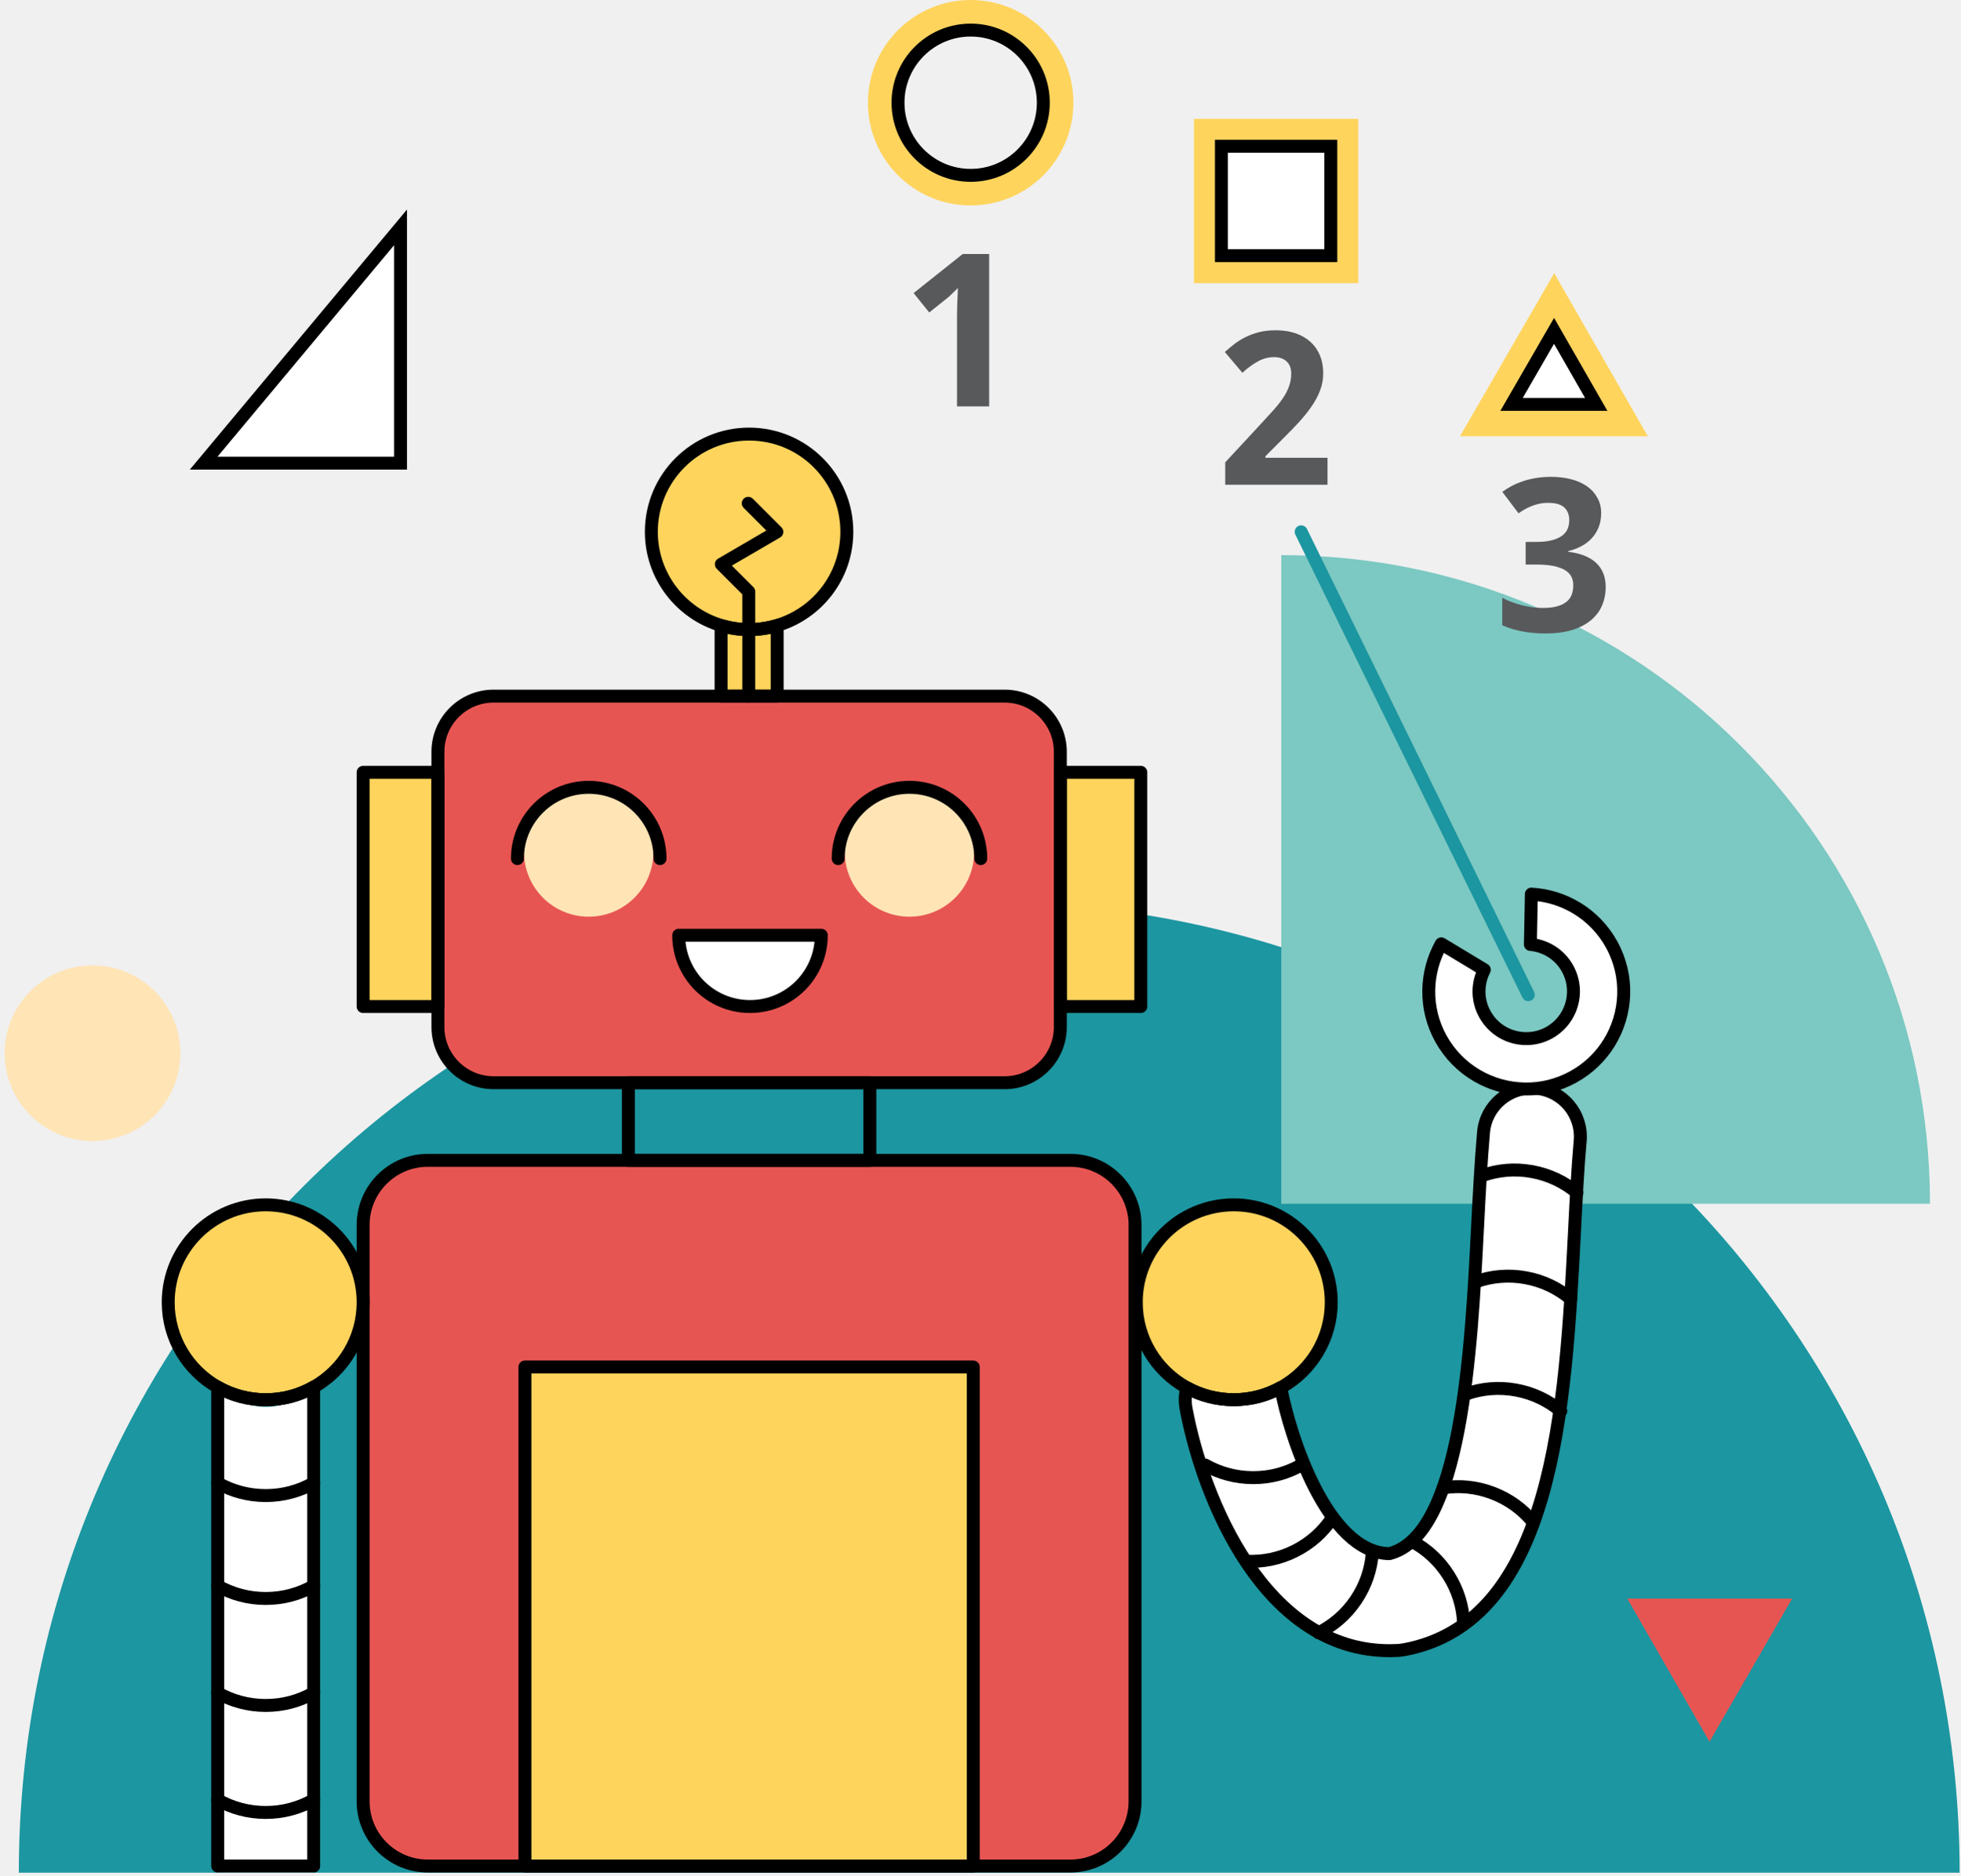
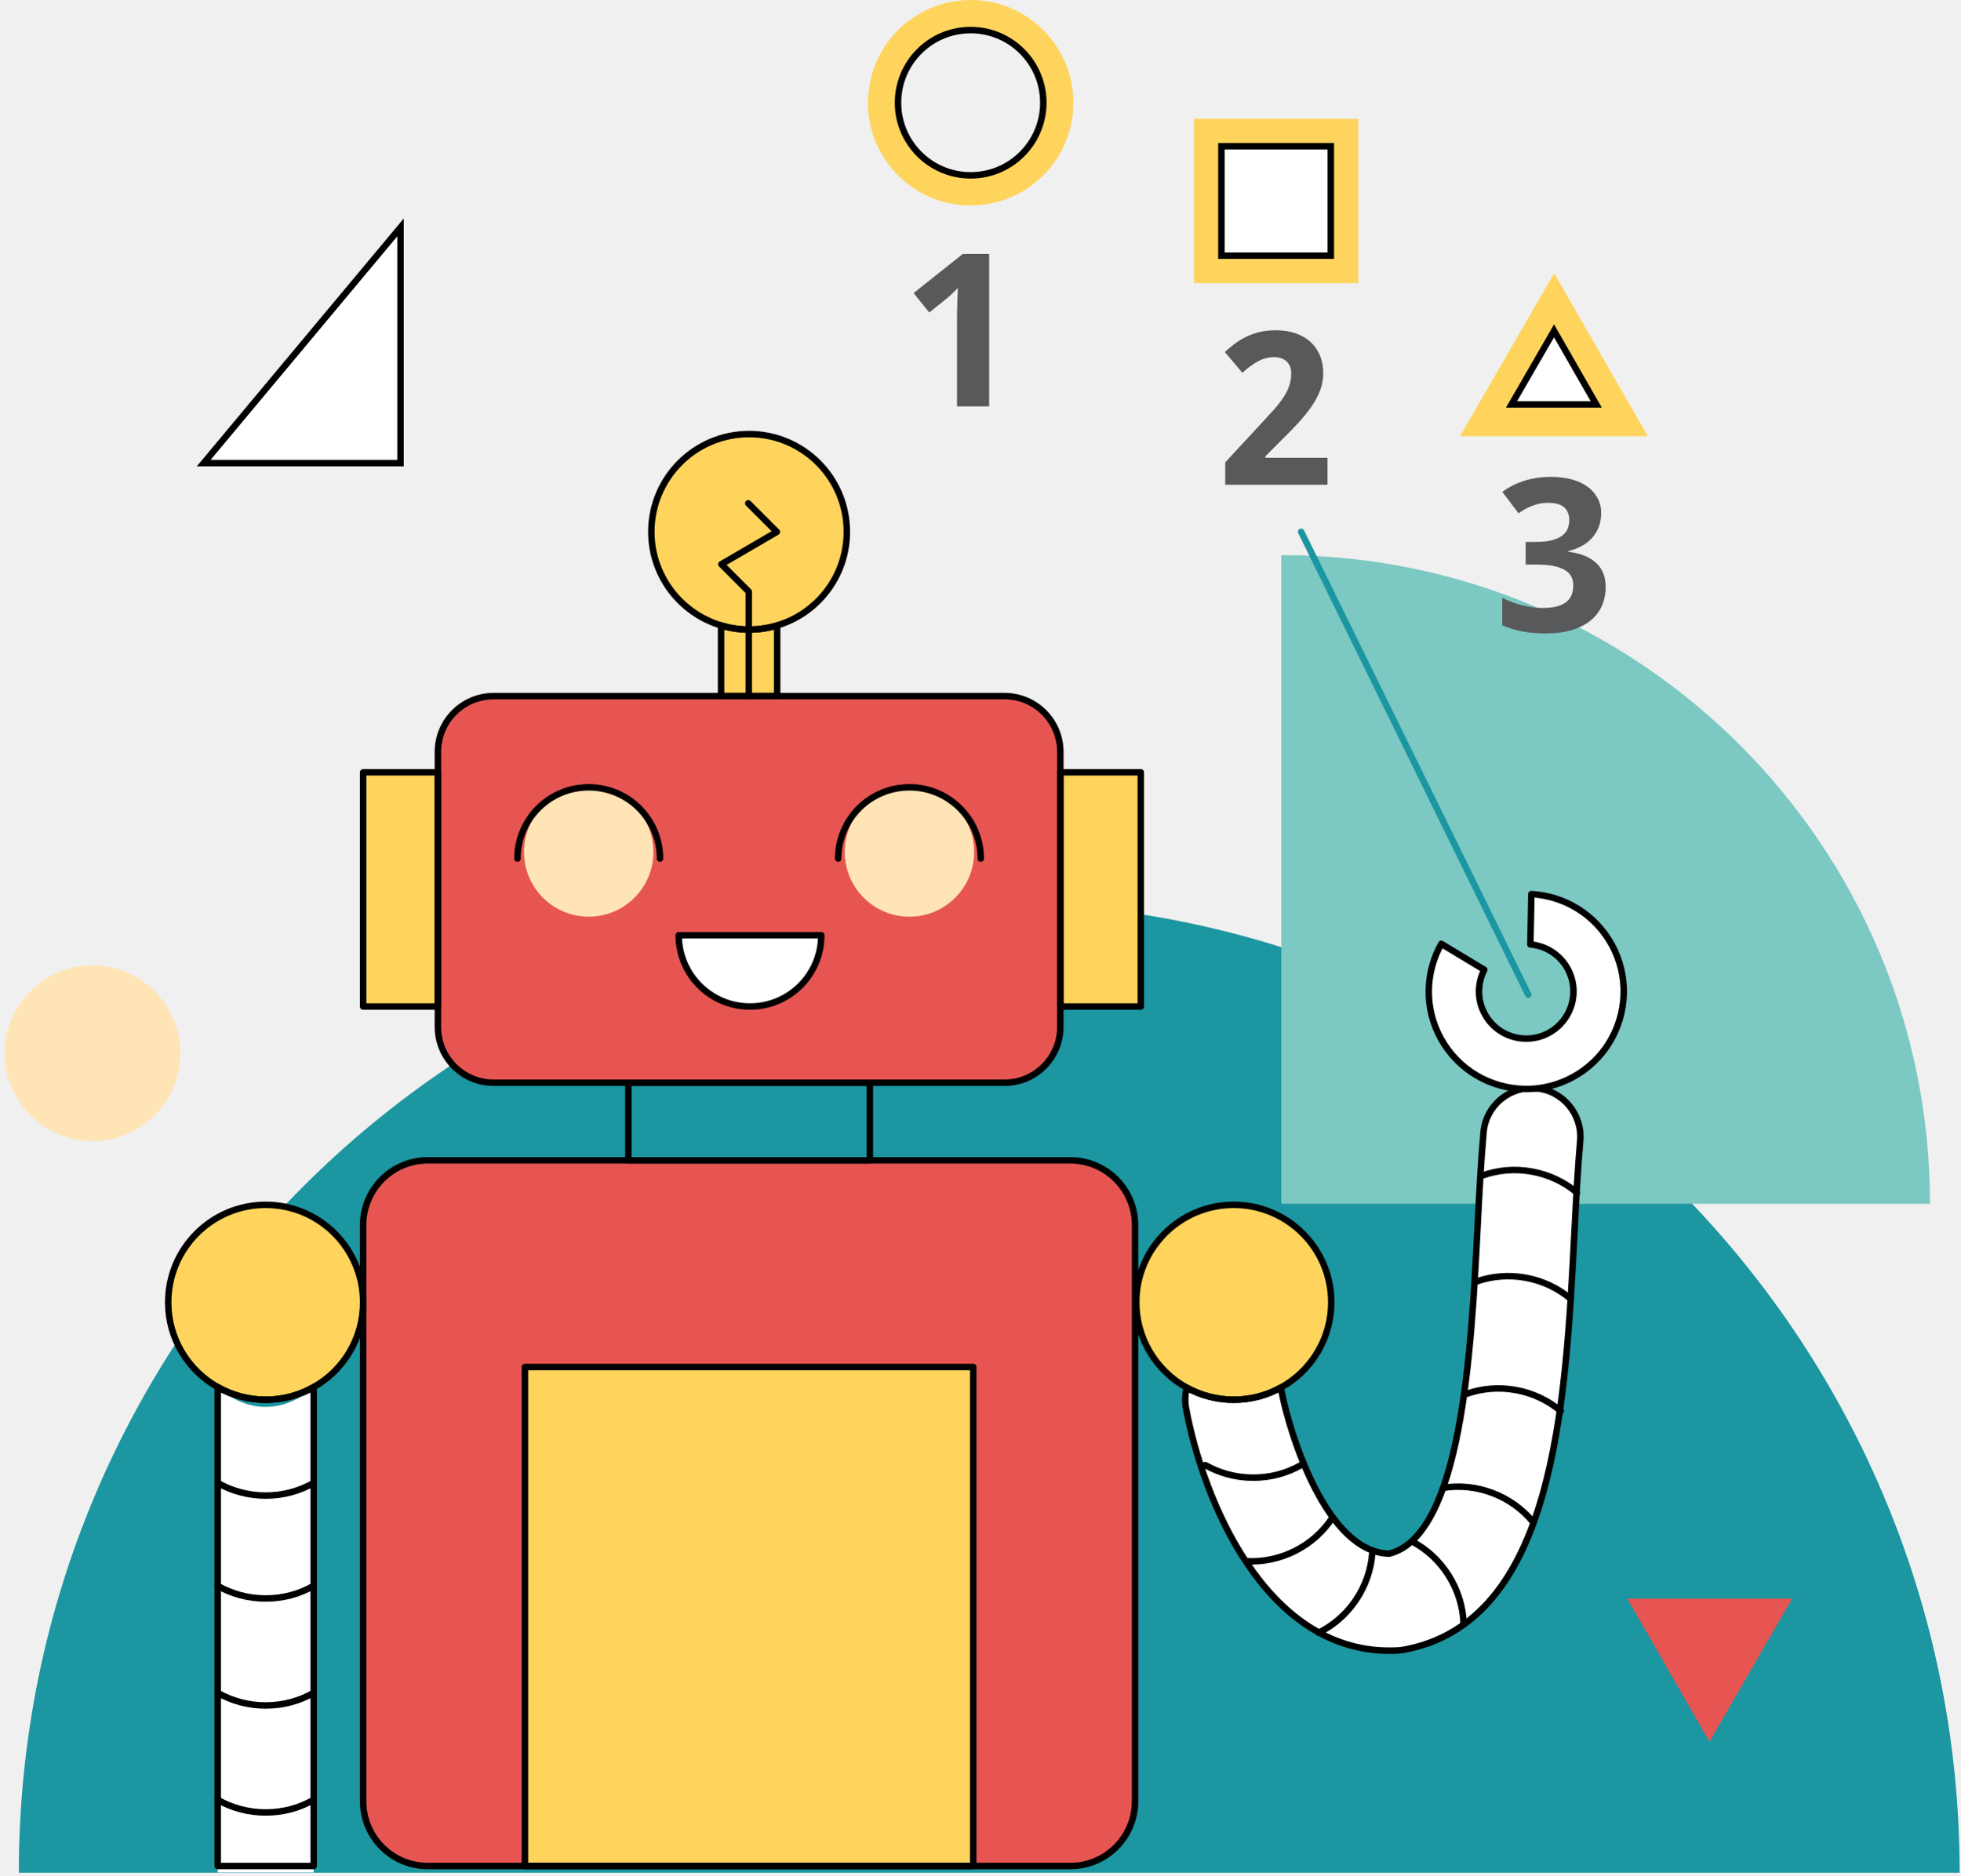
<svg xmlns="http://www.w3.org/2000/svg" width="303" height="290" viewBox="0 0 303 290" fill="none">
  <path d="M2.91 289.52C2.91 206.68 70.07 139.52 152.91 139.52C235.75 139.52 302.91 206.68 302.91 289.52" fill="#1C96A0" />
  <path d="M198.05 85.82V186.11H298.33C298.33 130.72 253.43 85.82 198.05 85.82Z" fill="#7CC8C2" />
-   <path d="M31.48 71.6L61.91 35.15V71.6H31.48Z" fill="white" stroke="black" stroke-width="2" stroke-miterlimit="10" />
+   <path d="M31.48 71.6L61.91 35.15V71.6H31.48Z" fill="white" stroke="black" strokeWidth="2" stroke-miterlimit="10" />
  <path d="M264.25 269.27L277.02 247.14H251.54L264.25 269.27Z" fill="#E75553" />
  <path d="M240.24 42.23L225.68 67.44H254.71L240.24 42.23Z" fill="#FED45D" />
  <path d="M120.13 96.7V107.62H111.46V96.7C112.84 97.11 114.28 97.34 115.79 97.34C117.3 97.34 118.76 97.11 120.13 96.7Z" fill="#FED45D" />
  <path d="M130.9 82.22C130.9 89.06 126.36 94.83 120.13 96.69C118.76 97.1 117.3 97.33 115.79 97.33C114.28 97.33 112.84 97.11 111.46 96.69C105.23 94.83 100.68 89.05 100.68 82.22C100.68 73.87 107.45 67.11 115.79 67.11C124.14 67.11 130.9 73.87 130.9 82.22Z" fill="#FED45D" />
  <path d="M163.9 116.23V158.78C163.9 163.53 160.04 167.39 155.29 167.39H76.3C71.54 167.39 67.69 163.53 67.69 158.78V116.23C67.69 111.48 71.54 107.62 76.3 107.62H155.29C160.04 107.62 163.9 111.47 163.9 116.23Z" fill="#E75553" />
  <path d="M48.48 214.45V289.48H33.65V214.45C35.84 216.4 38.37 217.51 41.06 217.51C43.75 217.51 46.29 216.4 48.48 214.45Z" fill="white" />
  <path d="M244.26 176.39C243.88 180.63 243.63 185.46 243.37 190.58C241.99 217.4 240.28 250.77 216.99 255.06C216.67 255.11 216.34 255.15 216.01 255.17C215.6 255.19 215.19 255.2 214.79 255.2C195.51 255.2 185.96 231.85 183.34 217.78C183.13 216.67 183.18 215.57 183.45 214.54C185.59 215.72 188.08 216.4 190.71 216.4C193.34 216.4 195.82 215.73 197.97 214.53C198.01 214.69 198.05 214.85 198.08 215.02C199.33 221.61 205.05 240.06 214.76 240.2C225.95 237.35 227.42 208.8 228.39 189.81C228.66 184.55 228.92 179.58 229.32 175.06C229.68 170.93 233.32 167.89 237.45 168.25C241.58 168.62 244.62 172.26 244.26 176.39Z" fill="white" />
  <path d="M165.45 288.49H66.13C60.61 288.49 56.13 284.01 56.13 278.49V189.39C56.13 183.87 60.61 179.39 66.13 179.39H165.45C170.97 179.39 175.45 183.87 175.45 189.39V278.49C175.45 284.01 170.97 288.49 165.45 288.49Z" fill="#E75553" />
  <path d="M150.44 211.34H81.14V288.49H150.44V211.34Z" fill="#FED45D" />
  <path d="M67.68 119.4H56.13V155.61H67.68V119.4Z" fill="#FED45D" />
  <path d="M176.34 119.4H163.9V155.61H176.34V119.4Z" fill="#FED45D" />
-   <path d="M163.9 116.23V158.78C163.9 163.53 160.04 167.39 155.29 167.39H76.3C71.54 167.39 67.69 163.53 67.69 158.78V116.23C67.69 111.48 71.54 107.62 76.3 107.62H155.29C160.04 107.62 163.9 111.47 163.9 116.23Z" stroke="black" stroke-width="2" stroke-miterlimit="10" stroke-linecap="round" stroke-linejoin="round" />
-   <path d="M165.45 288.49H66.13C60.61 288.49 56.13 284.01 56.13 278.49V189.39C56.13 183.87 60.61 179.39 66.13 179.39H165.45C170.97 179.39 175.45 183.87 175.45 189.39V278.49C175.45 284.01 170.97 288.49 165.45 288.49Z" stroke="black" stroke-width="2" stroke-miterlimit="10" stroke-linecap="round" stroke-linejoin="round" />
-   <path d="M134.46 167.39H97.13V179.39H134.46V167.39Z" stroke="black" stroke-width="2" stroke-miterlimit="10" stroke-linecap="round" stroke-linejoin="round" />
-   <path d="M120.13 96.7V107.62H111.46V96.7C112.84 97.11 114.28 97.34 115.79 97.34C117.3 97.34 118.76 97.11 120.13 96.7Z" stroke="black" stroke-width="2" stroke-miterlimit="10" stroke-linecap="round" stroke-linejoin="round" />
-   <path d="M150.44 211.34H81.14V288.49H150.44V211.34Z" stroke="black" stroke-width="2" stroke-miterlimit="10" stroke-linecap="round" stroke-linejoin="round" />
-   <path d="M130.9 82.22C130.9 89.06 126.36 94.83 120.13 96.69C118.76 97.1 117.3 97.33 115.79 97.33C114.28 97.33 112.84 97.11 111.46 96.69C105.23 94.83 100.68 89.05 100.68 82.22C100.68 73.87 107.45 67.11 115.79 67.11C124.14 67.11 130.9 73.87 130.9 82.22Z" stroke="black" stroke-width="2" stroke-miterlimit="10" stroke-linecap="round" stroke-linejoin="round" />
+   <path d="M163.9 116.23V158.78C163.9 163.53 160.04 167.39 155.29 167.39H76.3C71.54 167.39 67.69 163.53 67.69 158.78V116.23C67.69 111.48 71.54 107.62 76.3 107.62H155.29C160.04 107.62 163.9 111.47 163.9 116.23Z" stroke="black" strokeWidth="2" stroke-miterlimit="10" stroke-linecap="round" stroke-linejoin="round" />
+   <path d="M165.45 288.49H66.13C60.61 288.49 56.13 284.01 56.13 278.49V189.39C56.13 183.87 60.61 179.39 66.13 179.39H165.45C170.97 179.39 175.45 183.87 175.45 189.39V278.49C175.45 284.01 170.97 288.49 165.45 288.49Z" stroke="black" strokeWidth="2" stroke-miterlimit="10" stroke-linecap="round" stroke-linejoin="round" />
+   <path d="M134.46 167.39H97.13V179.39H134.46V167.39Z" stroke="black" strokeWidth="2" stroke-miterlimit="10" stroke-linecap="round" stroke-linejoin="round" />
+   <path d="M120.13 96.7V107.62H111.46V96.7C112.84 97.11 114.28 97.34 115.79 97.34C117.3 97.34 118.76 97.11 120.13 96.7Z" stroke="black" strokeWidth="2" stroke-miterlimit="10" stroke-linecap="round" stroke-linejoin="round" />
+   <path d="M150.44 211.34H81.14V288.49H150.44V211.34Z" stroke="black" strokeWidth="2" stroke-miterlimit="10" stroke-linecap="round" stroke-linejoin="round" />
+   <path d="M130.9 82.22C130.9 89.06 126.36 94.83 120.13 96.69C118.76 97.1 117.3 97.33 115.79 97.33C114.28 97.33 112.84 97.11 111.46 96.69C105.23 94.83 100.68 89.05 100.68 82.22C100.68 73.87 107.45 67.11 115.79 67.11C124.14 67.11 130.9 73.87 130.9 82.22Z" stroke="black" strokeWidth="2" stroke-miterlimit="10" stroke-linecap="round" stroke-linejoin="round" />
  <path d="M140.58 141.72C146.103 141.72 150.58 137.243 150.58 131.72C150.58 126.197 146.103 121.72 140.58 121.72C135.057 121.72 130.58 126.197 130.58 131.72C130.58 137.243 135.057 141.72 140.58 141.72Z" fill="#FFE4B6" />
  <path d="M91 141.72C96.523 141.72 101 137.243 101 131.72C101 126.197 96.523 121.72 91 121.72C85.477 121.72 81 126.197 81 131.72C81 137.243 85.477 141.72 91 141.72Z" fill="#FFE4B6" />
  <path d="M104.91 144.59C104.91 150.68 109.84 155.61 115.93 155.61C122.02 155.61 126.95 150.68 126.95 144.59H104.91Z" fill="white" />
-   <path d="M104.91 144.59C104.91 150.68 109.84 155.61 115.93 155.61C122.02 155.61 126.95 150.68 126.95 144.59H104.91Z" stroke="black" stroke-width="2" stroke-miterlimit="10" stroke-linecap="round" stroke-linejoin="round" />
-   <path d="M129.56 132.74C129.56 126.65 134.49 121.72 140.58 121.72C146.67 121.72 151.6 126.65 151.6 132.74" stroke="black" stroke-width="2" stroke-miterlimit="10" stroke-linecap="round" stroke-linejoin="round" />
-   <path d="M79.98 132.74C79.98 126.65 84.91 121.72 91 121.72C97.09 121.72 102.02 126.65 102.02 132.74" stroke="black" stroke-width="2" stroke-miterlimit="10" stroke-linecap="round" stroke-linejoin="round" />
+   <path d="M104.91 144.59C104.91 150.68 109.84 155.61 115.93 155.61C122.02 155.61 126.95 150.68 126.95 144.59H104.91Z" stroke="black" strokeWidth="2" stroke-miterlimit="10" stroke-linecap="round" stroke-linejoin="round" />
+   <path d="M129.56 132.74C129.56 126.65 134.49 121.72 140.58 121.72C146.67 121.72 151.6 126.65 151.6 132.74" stroke="black" strokeWidth="2" stroke-miterlimit="10" stroke-linecap="round" stroke-linejoin="round" />
+   <path d="M79.98 132.74C79.98 126.65 84.91 121.72 91 121.72C97.09 121.72 102.02 126.65 102.02 132.74" stroke="black" strokeWidth="2" stroke-miterlimit="10" stroke-linecap="round" stroke-linejoin="round" />
  <path d="M56.13 201.34C56.13 206.96 53.06 211.87 48.48 214.45C46.29 215.7 43.75 216.4 41.06 216.4C38.37 216.4 35.83 215.69 33.65 214.45C29.08 211.87 26 206.97 26 201.34C26 193.02 32.75 186.27 41.07 186.27C49.38 186.27 56.13 193.02 56.13 201.34Z" fill="#FED45D" />
-   <path d="M48.48 214.45V288.49H33.65V214.45C35.84 215.7 38.37 216.4 41.06 216.4C43.75 216.41 46.29 215.7 48.48 214.45Z" stroke="black" stroke-width="2" stroke-miterlimit="10" stroke-linecap="round" stroke-linejoin="round" />
-   <path d="M201.13 226.5C198.94 227.75 196.41 228.45 193.72 228.45C191.03 228.45 188.48 227.74 186.3 226.5" stroke="black" stroke-width="2" stroke-miterlimit="10" stroke-linecap="round" stroke-linejoin="round" />
-   <path d="M223.11 230.02C225.6 229.63 228.21 229.87 230.73 230.83C233.25 231.79 235.37 233.35 236.97 235.3" stroke="black" stroke-width="2" stroke-miterlimit="10" stroke-linecap="round" stroke-linejoin="round" />
-   <path d="M226.67 215.5C229.05 214.66 231.66 214.42 234.31 214.9C236.96 215.38 239.33 216.53 241.26 218.15" stroke="black" stroke-width="2" stroke-miterlimit="10" stroke-linecap="round" stroke-linejoin="round" />
-   <path d="M228.19 198.14C230.57 197.3 233.18 197.06 235.83 197.54C238.48 198.02 240.85 199.17 242.78 200.79" stroke="black" stroke-width="2" stroke-miterlimit="10" stroke-linecap="round" stroke-linejoin="round" />
-   <path d="M229.17 181.73C231.55 180.89 234.16 180.65 236.81 181.13C239.46 181.61 241.83 182.76 243.76 184.38" stroke="black" stroke-width="2" stroke-miterlimit="10" stroke-linecap="round" stroke-linejoin="round" />
-   <path d="M205.91 234.72C204.51 236.82 202.57 238.58 200.16 239.79C197.75 241 195.16 241.5 192.65 241.37" stroke="black" stroke-width="2" stroke-miterlimit="10" stroke-linecap="round" stroke-linejoin="round" />
-   <path d="M212.12 240.13C211.93 242.64 211.1 245.13 209.59 247.37C208.08 249.61 206.07 251.31 203.82 252.43" stroke="black" stroke-width="2" stroke-miterlimit="10" stroke-linecap="round" stroke-linejoin="round" />
-   <path d="M218.31 238.33C220.53 239.51 222.48 241.28 223.92 243.56C225.36 245.84 226.12 248.36 226.23 250.88" stroke="black" stroke-width="2" stroke-miterlimit="10" stroke-linecap="round" stroke-linejoin="round" />
-   <path d="M48.48 229.27C46.29 230.52 43.76 231.22 41.07 231.22C38.38 231.22 35.83 230.51 33.65 229.27" stroke="black" stroke-width="2" stroke-miterlimit="10" stroke-linecap="round" stroke-linejoin="round" />
-   <path d="M48.48 245.18C46.29 246.43 43.76 247.13 41.07 247.13C38.38 247.13 35.83 246.42 33.65 245.18" stroke="black" stroke-width="2" stroke-miterlimit="10" stroke-linecap="round" stroke-linejoin="round" />
-   <path d="M48.48 261.72C46.29 262.97 43.76 263.67 41.07 263.67C38.38 263.67 35.83 262.96 33.65 261.72" stroke="black" stroke-width="2" stroke-miterlimit="10" stroke-linecap="round" stroke-linejoin="round" />
-   <path d="M48.48 278.26C46.29 279.51 43.76 280.21 41.07 280.21C38.38 280.21 35.83 279.5 33.65 278.26" stroke="black" stroke-width="2" stroke-miterlimit="10" stroke-linecap="round" stroke-linejoin="round" />
+   <path d="M48.48 214.45V288.49H33.65V214.45C35.84 215.7 38.37 216.4 41.06 216.4C43.75 216.41 46.29 215.7 48.48 214.45Z" stroke="black" strokeWidth="2" stroke-miterlimit="10" stroke-linecap="round" stroke-linejoin="round" />
+   <path d="M201.13 226.5C198.94 227.75 196.41 228.45 193.72 228.45C191.03 228.45 188.48 227.74 186.3 226.5" stroke="black" strokeWidth="2" stroke-miterlimit="10" stroke-linecap="round" stroke-linejoin="round" />
+   <path d="M223.11 230.02C225.6 229.63 228.21 229.87 230.73 230.83C233.25 231.79 235.37 233.35 236.97 235.3" stroke="black" strokeWidth="2" stroke-miterlimit="10" stroke-linecap="round" stroke-linejoin="round" />
+   <path d="M226.67 215.5C229.05 214.66 231.66 214.42 234.31 214.9C236.96 215.38 239.33 216.53 241.26 218.15" stroke="black" strokeWidth="2" stroke-miterlimit="10" stroke-linecap="round" stroke-linejoin="round" />
+   <path d="M228.19 198.14C230.57 197.3 233.18 197.06 235.83 197.54C238.48 198.02 240.85 199.17 242.78 200.79" stroke="black" strokeWidth="2" stroke-miterlimit="10" stroke-linecap="round" stroke-linejoin="round" />
+   <path d="M229.17 181.73C231.55 180.89 234.16 180.65 236.81 181.13C239.46 181.61 241.83 182.76 243.76 184.38" stroke="black" strokeWidth="2" stroke-miterlimit="10" stroke-linecap="round" stroke-linejoin="round" />
+   <path d="M205.91 234.72C204.51 236.82 202.57 238.58 200.16 239.79C197.75 241 195.16 241.5 192.65 241.37" stroke="black" strokeWidth="2" stroke-miterlimit="10" stroke-linecap="round" stroke-linejoin="round" />
+   <path d="M212.12 240.13C211.93 242.64 211.1 245.13 209.59 247.37C208.08 249.61 206.07 251.31 203.82 252.43" stroke="black" strokeWidth="2" stroke-miterlimit="10" stroke-linecap="round" stroke-linejoin="round" />
+   <path d="M218.31 238.33C220.53 239.51 222.48 241.28 223.92 243.56C225.36 245.84 226.12 248.36 226.23 250.88" stroke="black" strokeWidth="2" stroke-miterlimit="10" stroke-linecap="round" stroke-linejoin="round" />
+   <path d="M48.48 229.27C46.29 230.52 43.76 231.22 41.07 231.22C38.38 231.22 35.83 230.51 33.65 229.27" stroke="black" strokeWidth="2" stroke-miterlimit="10" stroke-linecap="round" stroke-linejoin="round" />
+   <path d="M48.48 245.18C46.29 246.43 43.76 247.13 41.07 247.13C38.38 247.13 35.83 246.42 33.65 245.18" stroke="black" strokeWidth="2" stroke-miterlimit="10" stroke-linecap="round" stroke-linejoin="round" />
+   <path d="M48.48 261.72C46.29 262.97 43.76 263.67 41.07 263.67C38.38 263.67 35.83 262.96 33.65 261.72" stroke="black" strokeWidth="2" stroke-miterlimit="10" stroke-linecap="round" stroke-linejoin="round" />
+   <path d="M48.48 278.26C46.29 279.51 43.76 280.21 41.07 280.21C38.38 280.21 35.83 279.5 33.65 278.26" stroke="black" strokeWidth="2" stroke-miterlimit="10" stroke-linecap="round" stroke-linejoin="round" />
  <path d="M205.78 201.33C205.78 206.96 202.7 211.86 198.13 214.45C198.08 214.48 198.03 214.51 197.97 214.53C195.82 215.73 193.34 216.4 190.71 216.4C188.08 216.4 185.59 215.72 183.45 214.54C183.4 214.51 183.34 214.48 183.29 214.45C178.72 211.86 175.64 206.96 175.64 201.33C175.64 193.02 182.39 186.27 190.71 186.27C199.03 186.27 205.78 193.02 205.78 201.33Z" fill="#FED45D" />
-   <path d="M244.26 176.39C243.88 180.63 243.63 185.46 243.37 190.58C241.99 217.4 240.28 250.77 216.99 255.06C216.67 255.11 216.34 255.15 216.01 255.17C215.6 255.19 215.19 255.2 214.79 255.2C195.51 255.2 185.96 231.85 183.34 217.78C183.13 216.67 183.18 215.57 183.45 214.54C185.59 215.72 188.08 216.4 190.71 216.4C193.34 216.4 195.82 215.73 197.97 214.53C198.01 214.69 198.05 214.85 198.08 215.02C199.33 221.61 205.05 240.06 214.76 240.2C225.95 237.35 227.42 208.8 228.39 189.81C228.66 184.55 228.92 179.58 229.32 175.06C229.68 170.93 233.32 167.89 237.45 168.25C241.58 168.62 244.62 172.26 244.26 176.39Z" stroke="black" stroke-width="2" stroke-miterlimit="10" stroke-linecap="round" stroke-linejoin="round" />
-   <path d="M249.12 146.02C251.84 150.95 251.5 156.73 248.75 161.2C247.43 163.35 245.55 165.19 243.19 166.49C240.82 167.79 238.27 168.4 235.76 168.36C230.5 168.3 225.44 165.49 222.72 160.56C220.12 155.84 220.32 150.32 222.79 145.92L224.67 147.05L229.44 149.93C228.36 152.02 228.3 154.58 229.53 156.8C230.85 159.19 233.3 160.55 235.84 160.57C237.06 160.59 238.3 160.3 239.44 159.67C240.58 159.04 241.49 158.15 242.13 157.11C243.47 154.94 243.63 152.15 242.32 149.76C241.1 147.54 238.9 146.22 236.56 146.01L236.67 140.43L236.71 138.23C241.74 138.51 246.51 141.29 249.12 146.02Z" fill="white" stroke="black" stroke-width="2" stroke-miterlimit="10" stroke-linecap="round" stroke-linejoin="round" />
-   <path d="M56.13 201.34C56.13 206.96 53.06 211.87 48.48 214.45C46.29 215.7 43.75 216.4 41.06 216.4C38.37 216.4 35.83 215.69 33.65 214.45C29.08 211.87 26 206.97 26 201.34C26 193.02 32.75 186.27 41.07 186.27C49.38 186.27 56.13 193.02 56.13 201.34Z" stroke="black" stroke-width="2" stroke-miterlimit="10" stroke-linecap="round" stroke-linejoin="round" />
-   <path d="M205.78 201.33C205.78 206.96 202.7 211.86 198.13 214.45C198.08 214.48 198.03 214.51 197.97 214.53C195.82 215.73 193.34 216.4 190.71 216.4C188.08 216.4 185.59 215.72 183.45 214.54C183.4 214.51 183.34 214.48 183.29 214.45C178.72 211.86 175.64 206.96 175.64 201.33C175.64 193.02 182.39 186.27 190.71 186.27C199.03 186.27 205.78 193.02 205.78 201.33Z" stroke="black" stroke-width="2" stroke-miterlimit="10" stroke-linecap="round" stroke-linejoin="round" />
-   <path d="M67.68 119.4H56.13V155.61H67.68V119.4Z" stroke="black" stroke-width="2" stroke-miterlimit="10" stroke-linecap="round" stroke-linejoin="round" />
-   <path d="M176.34 119.4H163.9V155.61H176.34V119.4Z" stroke="black" stroke-width="2" stroke-miterlimit="10" stroke-linecap="round" stroke-linejoin="round" />
+   <path d="M244.26 176.39C243.88 180.63 243.63 185.46 243.37 190.58C241.99 217.4 240.28 250.77 216.99 255.06C216.67 255.11 216.34 255.15 216.01 255.17C215.6 255.19 215.19 255.2 214.79 255.2C195.51 255.2 185.96 231.85 183.34 217.78C183.13 216.67 183.18 215.57 183.45 214.54C185.59 215.72 188.08 216.4 190.71 216.4C193.34 216.4 195.82 215.73 197.97 214.53C198.01 214.69 198.05 214.85 198.08 215.02C199.33 221.61 205.05 240.06 214.76 240.2C225.95 237.35 227.42 208.8 228.39 189.81C228.66 184.55 228.92 179.58 229.32 175.06C229.68 170.93 233.32 167.89 237.45 168.25C241.58 168.62 244.62 172.26 244.26 176.39Z" stroke="black" strokeWidth="2" stroke-miterlimit="10" stroke-linecap="round" stroke-linejoin="round" />
+   <path d="M249.12 146.02C251.84 150.95 251.5 156.73 248.75 161.2C247.43 163.35 245.55 165.19 243.19 166.49C240.82 167.79 238.27 168.4 235.76 168.36C230.5 168.3 225.44 165.49 222.72 160.56C220.12 155.84 220.32 150.32 222.79 145.92L224.67 147.05L229.44 149.93C228.36 152.02 228.3 154.58 229.53 156.8C230.85 159.19 233.3 160.55 235.84 160.57C237.06 160.59 238.3 160.3 239.44 159.67C240.58 159.04 241.49 158.15 242.13 157.11C243.47 154.94 243.63 152.15 242.32 149.76C241.1 147.54 238.9 146.22 236.56 146.01L236.67 140.43L236.71 138.23C241.74 138.51 246.51 141.29 249.12 146.02Z" fill="white" stroke="black" strokeWidth="2" stroke-miterlimit="10" stroke-linecap="round" stroke-linejoin="round" />
+   <path d="M56.13 201.34C56.13 206.96 53.06 211.87 48.48 214.45C46.29 215.7 43.75 216.4 41.06 216.4C38.37 216.4 35.83 215.69 33.65 214.45C29.08 211.87 26 206.97 26 201.34C26 193.02 32.75 186.27 41.07 186.27C49.38 186.27 56.13 193.02 56.13 201.34Z" stroke="black" strokeWidth="2" stroke-miterlimit="10" stroke-linecap="round" stroke-linejoin="round" />
+   <path d="M205.78 201.33C205.78 206.96 202.7 211.86 198.13 214.45C198.08 214.48 198.03 214.51 197.97 214.53C195.82 215.73 193.34 216.4 190.71 216.4C188.08 216.4 185.59 215.72 183.45 214.54C183.4 214.51 183.34 214.48 183.29 214.45C178.72 211.86 175.64 206.96 175.64 201.33C175.64 193.02 182.39 186.27 190.71 186.27C199.03 186.27 205.78 193.02 205.78 201.33Z" stroke="black" strokeWidth="2" stroke-miterlimit="10" stroke-linecap="round" stroke-linejoin="round" />
+   <path d="M67.68 119.4H56.13V155.61H67.68V119.4Z" stroke="black" strokeWidth="2" stroke-miterlimit="10" stroke-linecap="round" stroke-linejoin="round" />
+   <path d="M176.34 119.4H163.9V155.61H176.34V119.4Z" stroke="black" strokeWidth="2" stroke-miterlimit="10" stroke-linecap="round" stroke-linejoin="round" />
  <path d="M14.3 176.41C21.8 176.41 27.88 170.33 27.88 162.83C27.88 155.33 21.8 149.25 14.3 149.25C6.8 149.25 0.72 155.33 0.72 162.83C0.72 170.33 6.8 176.41 14.3 176.41Z" fill="#FFE4B6" />
-   <path d="M115.74 107.62V91.47L111.5 87.23L120.08 82.23L115.66 77.81" stroke="black" stroke-width="2" stroke-miterlimit="10" stroke-linecap="round" stroke-linejoin="round" />
+   <path d="M115.74 107.62V91.47L111.5 87.23L120.08 82.23L115.66 77.81" stroke="black" strokeWidth="2" stroke-miterlimit="10" stroke-linecap="round" stroke-linejoin="round" />
  <path d="M150.04 0C141.27 0 134.16 7.11 134.16 15.88C134.16 24.65 141.27 31.76 150.04 31.76C158.81 31.76 165.92 24.65 165.92 15.88C165.92 7.11 158.81 0 150.04 0ZM150.04 27.11C143.84 27.11 138.81 22.08 138.81 15.88C138.81 9.68 143.84 4.65 150.04 4.65C156.24 4.65 161.27 9.68 161.27 15.88C161.27 22.08 156.24 27.11 150.04 27.11Z" fill="#FED45D" />
-   <path d="M150.04 27.11C156.242 27.11 161.27 22.082 161.27 15.88C161.27 9.678 156.242 4.65 150.04 4.65C143.838 4.65 138.81 9.678 138.81 15.88C138.81 22.082 143.838 27.11 150.04 27.11Z" stroke="black" stroke-width="2" stroke-miterlimit="10" />
+   <path d="M150.04 27.11C156.242 27.11 161.27 22.082 161.27 15.88C161.27 9.678 156.242 4.65 150.04 4.65C143.838 4.65 138.81 9.678 138.81 15.88C138.81 22.082 143.838 27.11 150.04 27.11Z" stroke="black" strokeWidth="2" stroke-miterlimit="10" />
  <path d="M152.91 62.83H147.93V49.2C147.93 48.92 147.93 48.59 147.94 48.19C147.95 47.8 147.96 47.39 147.97 46.97C147.99 46.55 148 46.12 148.02 45.69C148.04 45.26 148.05 44.87 148.06 44.51C148.01 44.57 147.91 44.67 147.79 44.8C147.67 44.93 147.52 45.07 147.35 45.23C147.19 45.39 147.02 45.54 146.85 45.71C146.68 45.88 146.51 46.02 146.35 46.14L143.64 48.31L141.22 45.31L148.81 39.27H152.9V62.83H152.91Z" fill="#58595B" />
  <path d="M205.19 74.94H189.39V71.48L194.93 65.5C195.63 64.75 196.26 64.06 196.83 63.42C197.4 62.79 197.89 62.17 198.3 61.57C198.71 60.97 199.03 60.36 199.25 59.73C199.48 59.11 199.59 58.44 199.59 57.72C199.59 56.93 199.35 56.31 198.87 55.87C198.39 55.43 197.75 55.21 196.95 55.21C196.1 55.21 195.28 55.42 194.5 55.84C193.72 56.26 192.89 56.85 192.04 57.63L189.33 54.42C189.81 53.98 190.32 53.56 190.84 53.16C191.37 52.76 191.95 52.4 192.58 52.09C193.21 51.78 193.91 51.53 194.67 51.34C195.43 51.15 196.29 51.06 197.23 51.06C198.36 51.06 199.37 51.22 200.27 51.53C201.17 51.84 201.93 52.28 202.57 52.86C203.2 53.43 203.69 54.13 204.03 54.95C204.37 55.77 204.54 56.68 204.54 57.7C204.54 58.62 204.38 59.51 204.06 60.35C203.74 61.19 203.3 62.02 202.74 62.83C202.18 63.64 201.53 64.45 200.8 65.25C200.06 66.05 199.28 66.86 198.44 67.69L195.6 70.54V70.77H205.2V74.94H205.19Z" fill="#58595B" />
  <path d="M247.5 79.32C247.5 80.14 247.37 80.87 247.11 81.52C246.85 82.17 246.49 82.74 246.03 83.23C245.57 83.72 245.04 84.13 244.42 84.45C243.8 84.78 243.13 85.03 242.41 85.2V85.3C244.31 85.54 245.75 86.11 246.73 87.03C247.71 87.95 248.2 89.19 248.2 90.74C248.2 91.77 248.01 92.72 247.64 93.6C247.27 94.48 246.7 95.23 245.93 95.88C245.16 96.52 244.2 97.03 243.03 97.39C241.86 97.75 240.49 97.93 238.91 97.93C237.64 97.93 236.45 97.83 235.33 97.62C234.21 97.41 233.17 97.09 232.21 96.66V92.42C232.69 92.68 233.2 92.9 233.74 93.1C234.28 93.29 234.81 93.46 235.35 93.59C235.89 93.72 236.42 93.82 236.94 93.89C237.46 93.95 237.95 93.99 238.41 93.99C239.33 93.99 240.1 93.91 240.71 93.73C241.32 93.56 241.81 93.32 242.18 93.01C242.54 92.7 242.81 92.33 242.96 91.89C243.12 91.45 243.19 90.98 243.19 90.46C243.19 89.98 243.09 89.54 242.89 89.15C242.69 88.76 242.37 88.43 241.92 88.15C241.47 87.88 240.89 87.66 240.17 87.51C239.45 87.36 238.56 87.28 237.51 87.28H235.83V83.78H237.47C238.46 83.78 239.28 83.69 239.93 83.51C240.58 83.33 241.11 83.09 241.5 82.79C241.89 82.49 242.17 82.13 242.33 81.72C242.49 81.31 242.57 80.88 242.57 80.42C242.57 79.58 242.31 78.93 241.79 78.45C241.27 77.97 240.44 77.74 239.32 77.74C238.8 77.74 238.32 77.79 237.88 77.89C237.43 77.99 237.02 78.12 236.64 78.28C236.26 78.44 235.91 78.61 235.59 78.8C235.27 78.99 234.99 79.17 234.73 79.36L232.22 76.04C232.67 75.71 233.16 75.4 233.69 75.12C234.22 74.84 234.8 74.6 235.42 74.39C236.04 74.18 236.71 74.02 237.43 73.9C238.15 73.78 238.92 73.72 239.73 73.72C240.89 73.72 241.94 73.85 242.9 74.1C243.85 74.35 244.66 74.72 245.34 75.2C246.02 75.68 246.54 76.26 246.91 76.96C247.31 77.64 247.5 78.43 247.5 79.32Z" fill="#58595B" />
-   <path d="M201.13 82.22L236.23 153.78" stroke="#1C96A0" stroke-width="2" stroke-miterlimit="10" stroke-linecap="round" />
+   <path d="M201.13 82.22L236.23 153.78" stroke="#1C96A0" strokeWidth="2" stroke-miterlimit="10" stroke-linecap="round" />
  <path d="M209.96 18.37H184.55V43.78H209.96V18.37Z" fill="#FED45D" />
-   <path d="M205.71 22.61H188.8V39.52H205.71V22.61Z" fill="white" stroke="black" stroke-width="2" stroke-miterlimit="10" />
-   <path d="M240.22 51.15L233.65 62.52H246.74L240.22 51.15Z" fill="white" stroke="black" stroke-width="2" stroke-miterlimit="10" />
+   <path d="M205.71 22.61H188.8V39.52H205.71V22.61Z" fill="white" stroke="black" strokeWidth="2" stroke-miterlimit="10" />
+   <path d="M240.22 51.15L233.65 62.52H246.74L240.22 51.15Z" fill="white" stroke="black" strokeWidth="2" stroke-miterlimit="10" />
</svg>
